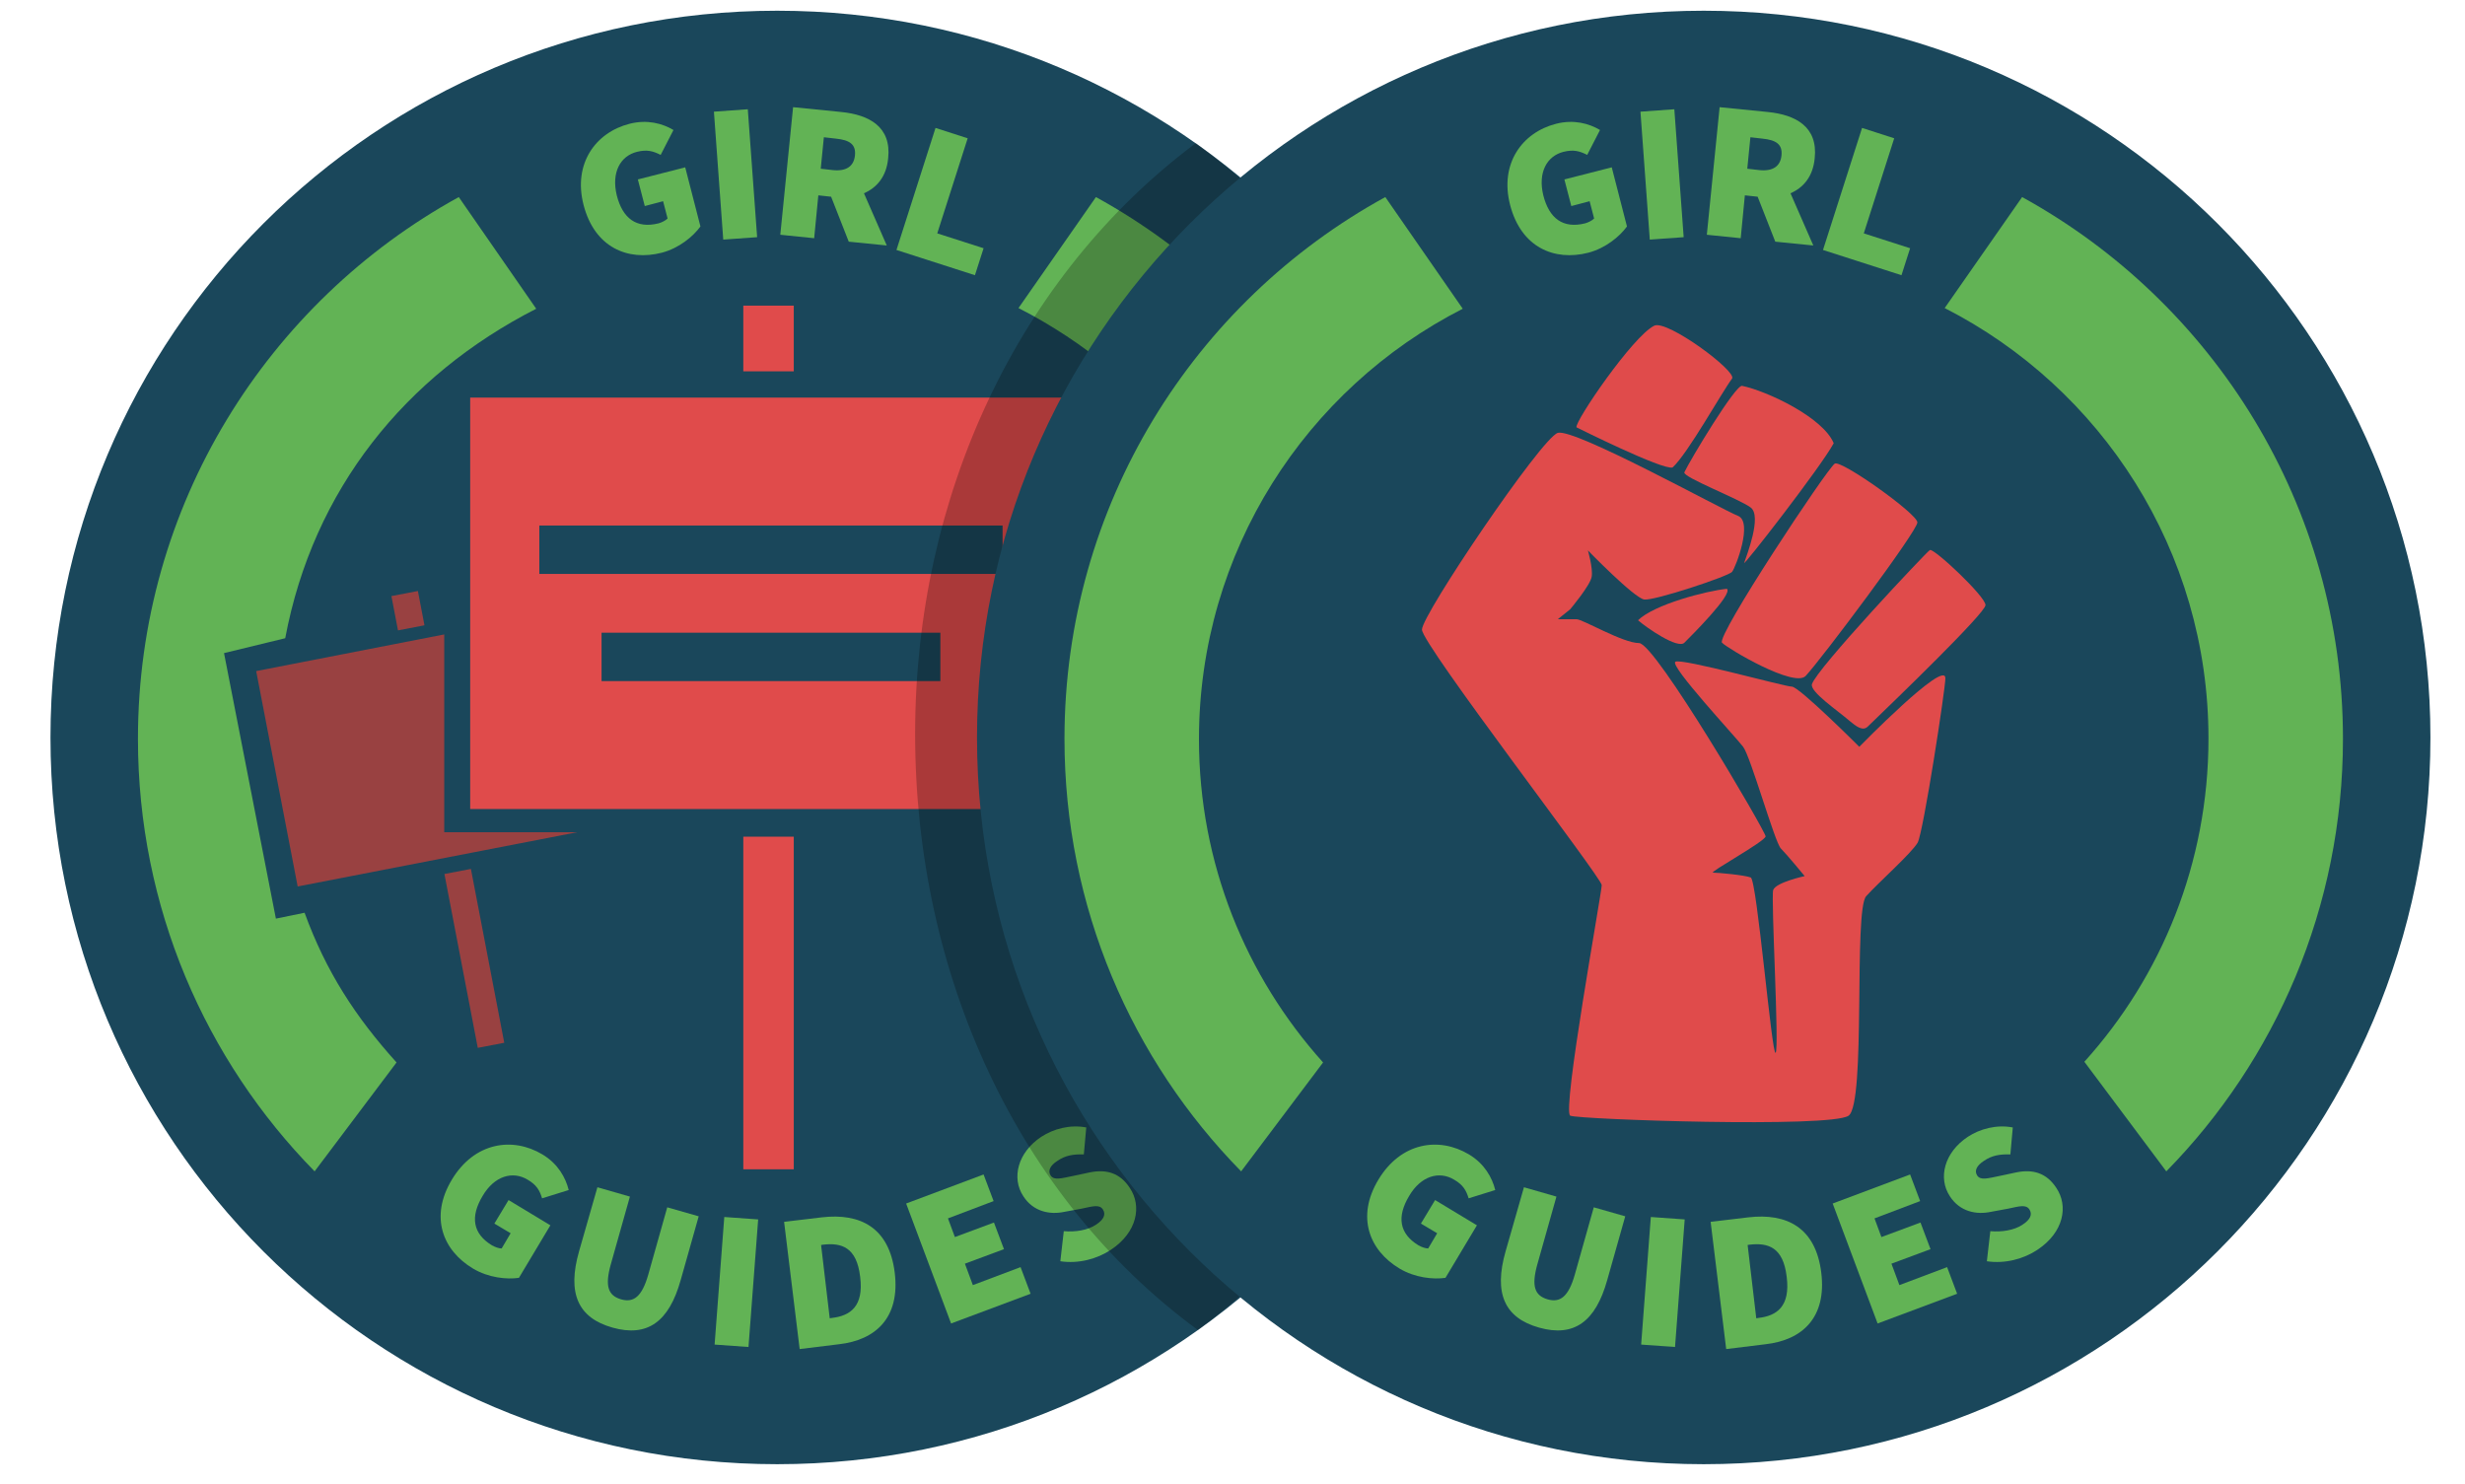
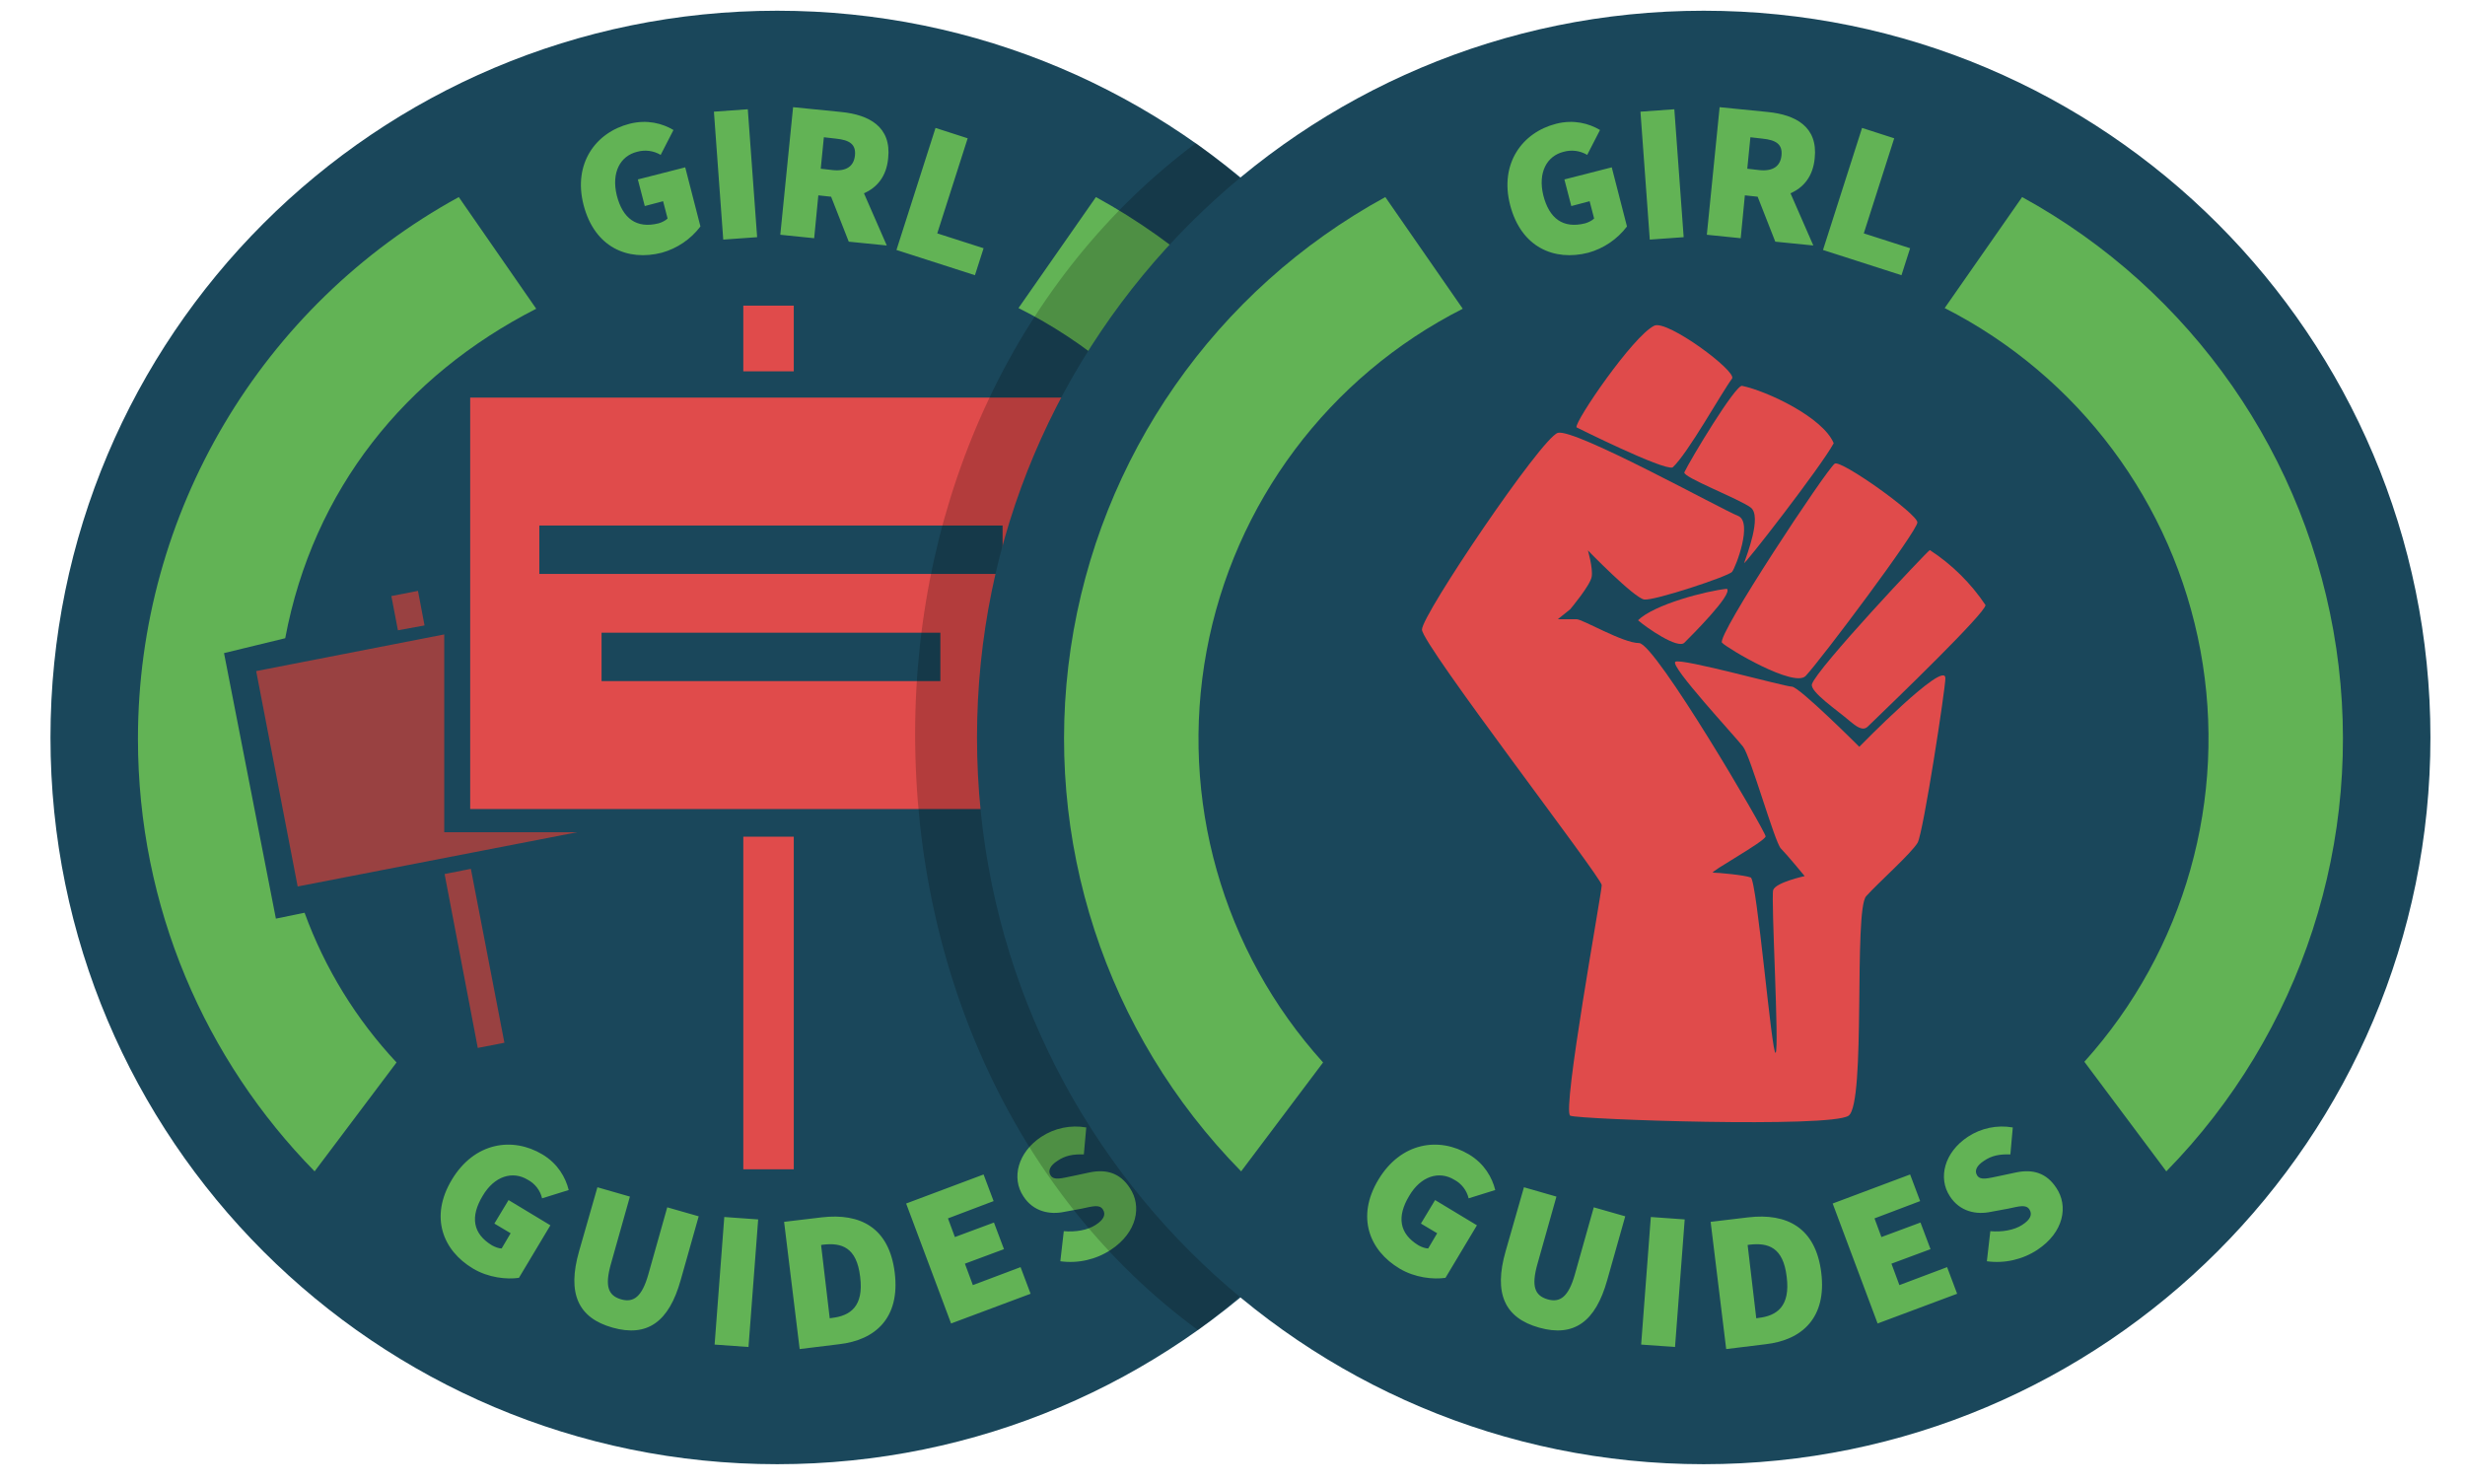
- <svg xmlns="http://www.w3.org/2000/svg" version="1.1" id="Layer_1" x="0px" y="0px" viewBox="0 0 713 429" enable-background="new 0 0 713 429" xml:space="preserve">
+ <svg xmlns="http://www.w3.org/2000/svg" viewBox="0 0 713 429">
+   <circle fill="#1A475B" cx="224.8" cy="213.3" r="210.2" />
+   <path fill="#62B355" d="M39.9 213.7c0 48.7 19.5 92.9 51.1 125.1l23.7-31.5A127 127 0 0 1 88.1 264l-8.3 1.7-15-76.8 17.7-4.3c8.1-43.1 34.8-76 72.6-95.3L132.7 57a178.7 178.7 0 0 0-92.8 156.7zM368.7 188.8l26.6 7.4-21 71.8-12.6-3.4c-.1.2-.2-.6-.2-.4-6.2 16-15.3 30.6-26.5 43.1l23.7 31.5A178.7 178.7 0 0 0 317 57l-22.4 32.1a137.9 137.9 0 0 1 74.1 99.7" />
+   <g fill="#62B355">
+     <path d="M182.1 35.8c5.1-1.3 9.5-.1 12.7 1.8l-3.7 7.2a8.7 8.7 0 0 0-6.8-.9c-4.9 1.2-7.5 6-5.9 12.6 1.7 6.7 5.7 9.7 12.1 8.1 1-.3 2-.8 2.6-1.4l-1.3-5-5.3 1.4-2-7.7 13.7-3.5 4.4 17.1a21.1 21.1 0 0 1-11.2 7.6c-9.8 2.5-19.4-1.5-22.6-13.8-3.1-12 3.5-21 13.3-23.5zM206.5 32.3l9.8-.7 2.7 37-9.8.7-2.7-37zM245.5 69.9l-5.1-13-3.7-.4-1.2 12.4-9.8-1 3.7-36.9 14 1.4c7.9.8 14.5 4.2 13.5 13.4-.5 5.3-3.3 8.5-7 10.1l6.6 15.1-11-1.1zm-8.1-21.1l3.5.4c3.9.4 6.1-1.1 6.4-4.3s-1.6-4.4-5.5-4.8l-3.5-.4-.9 9.1zM270.6 37l9.3 3-8.8 27.5 13.4 4.3-2.5 7.8-22.7-7.3L270.6 37z" />
+   </g>
+   <g fill="#62B355">
+     <path d="M156.9 333.9c4.5 2.7 6.7 6.7 7.6 10.3l-7.7 2.4a8.2 8.2 0 0 0-4.2-5.4c-4.3-2.6-9.6-1.1-13 4.7-3.6 6-2.9 10.9 2.7 14.3.9.5 2 .9 2.8.9l2.6-4.4-4.7-2.8 4.1-6.8 12.1 7.3-9.1 15.2c-3.5.5-8.8 0-13.3-2.7-8.7-5.2-12.6-14.9-6.1-25.7 6.5-10.8 17.5-12.5 26.2-7.3zM172.8 343.4l9.4 2.7-5.5 19.5c-1.8 6.4-.8 9.1 2.9 10.2 3.7 1.1 6.1-.8 7.9-7.1l5.5-19.5 9.1 2.6-5.2 18.4c-3.4 12.2-9.7 16.6-19.7 13.8-10-2.8-13.2-9.9-9.7-22.1l5.3-18.5zM209.5 352l9.8.7-2.8 36.9-9.8-.7 2.8-36.9zM226.8 353.4l10.9-1.3c11.2-1.3 19.5 3 21.1 16s-5.5 19.5-16.1 20.7l-11.4 1.4-4.5-36.8zm13.8 27.8c5.3-.6 9.3-3.3 8.2-11.9-1-8.6-5.4-9.9-10.7-9.3l-.6.1 2.5 21.2.6-.1zM262.1 348.1l22.4-8.4 2.9 7.7-13.2 5 2 5.4 11.3-4.2 2.9 7.7-11.3 4.2 2.3 6.2 13.8-5.2 2.9 7.7-23 8.6-13-34.7zM307.7 356.1c3.4.3 6.9-.3 9.2-1.8 2.5-1.6 3-3.1 2.1-4.5-1-1.5-2.9-.9-6.2-.2l-4.9.9c-4.2.9-9 0-11.9-4.5-3.5-5.3-1.6-12.7 5.2-17.2a18 18 0 0 1 13-2.7l-.7 7.8c-3.1-.1-5.4.3-7.7 1.9-2 1.3-2.8 2.8-1.9 4.2 1 1.5 3.1.8 6.6.1l4.7-1c4.9-1 8.8.2 11.6 4.5 3.5 5.2 2.2 12.8-5.5 17.9a21.3 21.3 0 0 1-14.6 3.3l1-8.7z" />
+   </g>
  <g>
+     <path fill="#994141" d="M293.2 240.7l77 20.6 17.7-61-70.6-20.5v60.9zM343.6 173l7.5 2.1-2.8 9.7-7.5-2.2zM320.8 251.6l7.5 2.1L314 303l-7.5-2.2zM86.1 256.4l-12-62.3 54.4-10.6v57.2H167M113.2 172.4l7.7-1.5 1.9 10-7.7 1.4zM128.6 252.8l7.6-1.5 9.7 50.3-7.7 1.5z" />
    <g>
-       <circle fill="#1A475B" cx="224.8" cy="213.3" r="210.2" />
+       <path fill="#E04B4B" d="M215 88.4h14.6v19H215z" />
    </g>
    <g>
-       <g>
-         <g>
-           <path fill="#62B355" d="M39.9,213.7c0,48.7,19.5,92.9,51.1,125.1l23.7-31.5C102.8,294.1,94.3,281,88.1,264l-8.3,1.7l-15-76.8      l17.7-4.3c8.1-43.1,34.8-76,72.6-95.3L132.7,57C77.4,87.4,39.9,146.2,39.9,213.7z" />
-         </g>
-         <g>
-           <path fill="#62B355" d="M368.7,188.8l26.6,7.4l-21,71.8l-12.6-3.4c-0.1,0.2-0.2-0.6-0.2-0.4c-6.2,16-15.3,30.6-26.5,43.1      l23.7,31.5c31.6-32.2,51.1-76.4,51.1-125.1c0-67.5-37.5-126.3-92.8-156.7l-22.4,32.1C333.1,108.8,361.1,144.6,368.7,188.8" />
-         </g>
-       </g>
+       <path fill="#E04B4B" d="M215 242h14.6v96.2H215z" />
    </g>
    <g>
-       <path fill="#62B355" d="M182.1,35.8c5.1-1.3,9.5-0.1,12.7,1.8l-3.7,7.2c-2.2-1.1-3.9-1.6-6.8-0.9c-4.9,1.2-7.5,6-5.9,12.6    c1.7,6.7,5.7,9.7,12.1,8.1c1-0.3,2-0.8,2.6-1.4l-1.3-5l-5.3,1.4l-2-7.7l13.7-3.5l4.4,17.1c-2.1,2.9-6.2,6.3-11.2,7.6    c-9.8,2.5-19.4-1.5-22.6-13.8C165.7,47.3,172.3,38.3,182.1,35.8z" />
-       <path fill="#62B355" d="M206.5,32.3l9.8-0.7l2.7,37l-9.8,0.7L206.5,32.3z" />
-       <path fill="#62B355" d="M245.5,69.9l-5.1-13l-3.7-0.4l-1.2,12.4l-9.8-1l3.7-36.9l14,1.4c7.9,0.8,14.5,4.2,13.5,13.4    c-0.5,5.3-3.3,8.5-7,10.1l6.6,15.1L245.5,69.9z M237.4,48.8l3.5,0.4c3.9,0.4,6.1-1.1,6.4-4.3s-1.6-4.4-5.5-4.8l-3.5-0.4    L237.4,48.8z" />
-       <path fill="#62B355" d="M270.6,37l9.3,3l-8.8,27.5l13.4,4.3l-2.5,7.8l-22.7-7.3L270.6,37z" />
-     </g>
-     <g>
-       <path fill="#62B355" d="M156.9,333.9c4.5,2.7,6.7,6.7,7.6,10.3l-7.7,2.4c-0.7-2.3-1.6-3.9-4.2-5.4c-4.3-2.6-9.6-1.1-13,4.7    c-3.6,6-2.9,10.9,2.7,14.3c0.9,0.5,2,0.9,2.8,0.9l2.6-4.4l-4.7-2.8l4.1-6.8l12.1,7.3l-9.1,15.2c-3.5,0.5-8.8,0-13.3-2.7    c-8.7-5.2-12.6-14.9-6.1-25.7C137.2,330.4,148.2,328.7,156.9,333.9z" />
-       <path fill="#62B355" d="M172.8,343.4l9.4,2.7l-5.5,19.5c-1.8,6.4-0.8,9.1,2.9,10.2c3.7,1.1,6.1-0.8,7.9-7.1l5.5-19.5l9.1,2.6    l-5.2,18.4c-3.4,12.2-9.7,16.6-19.7,13.8c-10-2.8-13.2-9.9-9.7-22.1L172.8,343.4z" />
-       <path fill="#62B355" d="M209.5,352l9.8,0.7l-2.8,36.9l-9.8-0.7L209.5,352z" />
-       <path fill="#62B355" d="M226.8,353.4l10.9-1.3c11.2-1.3,19.5,3,21.1,16s-5.5,19.5-16.1,20.7l-11.4,1.4L226.8,353.4z M240.6,381.2    c5.3-0.6,9.3-3.3,8.2-11.9c-1-8.6-5.4-9.9-10.7-9.3l-0.6,0.1l2.5,21.2L240.6,381.2z" />
-       <path fill="#62B355" d="M262.1,348.1l22.4-8.4l2.9,7.7l-13.2,5l2,5.4l11.3-4.2l2.9,7.7l-11.3,4.2l2.3,6.2l13.8-5.2l2.9,7.7    l-23,8.6L262.1,348.1z" />
-       <path fill="#62B355" d="M307.7,356.1c3.4,0.3,6.9-0.3,9.2-1.8c2.5-1.6,3-3.1,2.1-4.5c-1-1.5-2.9-0.9-6.2-0.2l-4.9,0.9    c-4.2,0.9-9,0-11.9-4.5c-3.5-5.3-1.6-12.7,5.2-17.2c3.5-2.3,8.3-3.6,13-2.7l-0.7,7.8c-3.1-0.1-5.4,0.3-7.7,1.9    c-2,1.3-2.8,2.8-1.9,4.2c1,1.5,3.1,0.8,6.6,0.1l4.7-1c4.9-1,8.8,0.2,11.6,4.5c3.5,5.2,2.2,12.8-5.5,17.9    c-3.9,2.6-9.3,4.1-14.6,3.3L307.7,356.1z" />
-     </g>
-     <g>
-       <g>
-         <g>
-           <polygon fill="#994141" points="293.2,240.7 370.2,261.3 387.9,200.3 317.3,179.8 317.3,240.7     " />
-         </g>
-         <g>
-           <rect x="342" y="173.8" transform="matrix(0.9604 0.2787 -0.2787 0.9604 63.5567 -89.2931)" fill="#994141" width="7.8" height="10.1" />
-         </g>
-         <g>
-           <rect x="313.5" y="251.6" transform="matrix(0.9604 0.2787 -0.2787 0.9604 89.8251 -77.4487)" fill="#994141" width="7.8" height="51.2" />
-         </g>
-       </g>
-       <g>
-         <g>
-           <polyline fill="#994141" points="86.1,256.4 74.1,194.1 128.5,183.5 128.5,240.7 167,240.7     " />
-         </g>
-         <g>
-           <rect x="114.1" y="171.6" transform="matrix(0.9821 -0.1884 0.1884 0.9821 -31.1714 25.3776)" fill="#994141" width="7.8" height="10.1" />
-         </g>
-         <g>
-           <rect x="133.3" y="251.6" transform="matrix(0.9821 -0.1884 0.1884 0.9821 -49.7646 30.8096)" fill="#994141" width="7.8" height="51.2" />
-         </g>
-       </g>
-       <g>
-         <rect x="215" y="88.4" fill="#E04B4B" width="14.6" height="19" />
-       </g>
-       <g>
-         <rect x="215" y="242" fill="#E04B4B" width="14.6" height="96.2" />
-       </g>
-       <g>
-         <path fill="#E04B4B" d="M136,115v119h174V115H136z M272,197h-98v-14h98V197z M290,166H156v-14h134V166z" />
-       </g>
+       <path fill="#E04B4B" d="M136 115v119h174V115H136zm136 82h-98v-14h98v14zm18-31H156v-14h134v14z" />
    </g>
  </g>
  <g>
-     <path opacity="0.24" d="M264.7,212.3c0,69.6,29.7,134.2,81.8,172.4c51.3-38.3,88.6-102.5,88.6-171.4c0-69.6-37.1-133.6-89.2-171.9   C294.6,79.7,264.7,143.3,264.7,212.3z" />
-     <g>
-       <circle fill="#1A475B" cx="492.8" cy="213.3" r="210.2" />
+     <path opacity=".2" d="M264.7 212.3c0 69.6 29.7 134.2 81.8 172.4 51.3-38.3 88.6-102.5 88.6-171.4 0-69.6-37.1-133.6-89.2-171.9-51.3 38.3-81.2 101.9-81.2 170.9z" />
+     <circle fill="#1A475B" cx="492.8" cy="213.3" r="210.2" />
+     <path fill="#62B355" d="M382.7 307.3a139.5 139.5 0 0 1 40.4-218L400.7 57A178.5 178.5 0 0 0 359 338.8l23.7-31.5zm243.9 31.5A178.7 178.7 0 0 0 584.9 57l-22.4 32.1a139.7 139.7 0 0 1 40.4 218l23.7 31.7z" />
+     <path fill="#E04B4B" d="M540.2 210.2c-1.5 1.4-3.5-.3-5.1-1.6-3.7-3.2-11.6-8.5-11-10.7 1.3-4.4 33-38.1 34.1-38.8a56.4 56.4 0 0 1 16.1 15.9c.1 2.2-25.7 27.1-34.1 35.2zM530.7 134.1c1.8-1.2 23.9 14.5 23.9 17s-27.5 39.2-32.3 44.4c-3.3 3.5-22.4-7.8-24.2-9.6-1.8-1.8 30.4-50.4 32.6-51.8zM503.9 111.6c-1.9-.4-15 21.4-16.7 25-.6 1.4 15.9 7.7 19.2 10.2 3.3 2.5-1.2 13.9-1.9 16-.5 1.4 22.1-27.6 25.9-34.6-3.1-7.5-19.3-15.1-26.5-16.6zM478.5 94.2c-6.2 3-23.1 27.8-22.5 29.4 0 0 25 12.5 27.8 11.6 4.4-4 14.2-21.7 17.2-25.7 1.5-2.1-18.8-17.1-22.5-15.3z" />
+     <path fill="#E04B4B" d="M562.7 196.2c.1-5.8-24.9 19.8-24.9 19.8s-17.4-17.4-19.5-17.4-31.9-8.3-33.7-7.2c-1.8 1.1 17.4 21.7 19.6 24.6 2.2 2.9 9.1 27.5 10.9 29.4 1.8 1.8 6.9 8 6.9 8s-8.3 1.8-9.1 4c-.7 2.2 1.8 46 .7 47.1s-5.4-50-7.2-50.7c-1.8-.7-9.4-1.4-10.9-1.4-1.4 0 15.2-9.1 15.2-10.5S478.8 186 474.1 186c-4.7 0-16.3-6.9-18.1-6.9h-5.4l3.6-2.9s5.8-6.9 6.2-9.4c.4-2.5-1.1-7.6-1.1-7.6s13.4 13.8 16.3 14.2c2.9.4 24.3-6.7 25.4-8 1.1-1.4 6.1-14.5 1.7-16.2-4.8-1.9-47.3-25.4-52.1-24-4.7 1.4-39.3 52.6-39.3 56.9s52 71.8 52 73.9c0 2.2-11.6 65.6-9.1 66.7 2.5 1.1 75.4 3.6 80.5 0 5.1-3.6 1.4-59.5 5.1-63.5 3.6-4 13-12.3 14.9-15.5 1.7-3.4 8-44.5 8-47.5z" />
+     <path fill="#E04B4B" d="M487.2 185.9c-1.9 1.9-10.9-4.3-13.4-6.5 4.7-4.6 19.8-8.5 25.7-9.1 1.9 1.5-10.5 13.8-12.3 15.6z" />
+     <g fill="#62B355">
+       <path d="M450.1 35.8c5.1-1.3 9.5-.1 12.7 1.8l-3.7 7.2a8.7 8.7 0 0 0-6.8-.9c-4.9 1.2-7.5 6-5.9 12.6 1.7 6.7 5.7 9.7 12.1 8.1 1-.3 2-.8 2.6-1.4l-1.3-5-5.3 1.4-2-7.7 13.7-3.5 4.4 17.1a21.1 21.1 0 0 1-11.2 7.6c-9.8 2.5-19.4-1.5-22.6-13.8-3.1-12 3.5-21 13.3-23.5zM474.5 32.3l9.8-.7 2.7 37-9.8.7-2.7-37zM513.5 69.9l-5.1-13-3.7-.4-1.2 12.4-9.8-1 3.7-36.9 14 1.4c7.9.8 14.5 4.2 13.5 13.4-.5 5.3-3.3 8.5-7 10.1l6.6 15.1-11-1.1zm-8.1-21.1l3.5.4c3.9.4 6.1-1.1 6.4-4.3s-1.6-4.4-5.5-4.8l-3.5-.4-.9 9.1zM538.6 37l9.3 3-8.8 27.5 13.4 4.3-2.5 7.8-22.7-7.3L538.6 37z" />
    </g>
-     <g>
-       <g>
-         <path fill="#62B355" d="M382.7,307.3c-22.3-24.8-35.9-57.6-35.9-93.5c0-54.3,31-101.4,76.3-124.5L400.7,57     c-55.3,30.3-92.8,89.1-92.8,156.7c0,48.7,19.5,92.9,51.1,125.1L382.7,307.3z M626.6,338.8c31.6-32.2,51.1-76.4,51.1-125.1     c0-67.5-37.5-126.3-92.8-156.7l-22.4,32.1c45.3,23.1,76.3,70.2,76.3,124.5c0,36-13.6,68.8-35.9,93.5L626.6,338.8z" />
-       </g>
-     </g>
-     <g>
-       <g>
-         <path fill="#E04B4B" d="M540.2,210.2c-1.5,1.4-3.5-0.3-5.1-1.6c-3.7-3.2-11.6-8.5-11-10.7c1.3-4.4,33-38.1,34.1-38.8     c1.1-0.7,16.1,13.4,16.1,15.9C574.4,177.2,548.6,202.1,540.2,210.2z" />
-       </g>
-       <g>
-         <path fill="#E04B4B" d="M530.7,134.1c1.8-1.2,23.9,14.5,23.9,17s-27.5,39.2-32.3,44.4c-3.3,3.5-22.4-7.8-24.2-9.6     C496.3,184.1,528.5,135.5,530.7,134.1z" />
-       </g>
-       <g>
-         <path fill="#E04B4B" d="M503.9,111.6c-1.9-0.4-15,21.4-16.7,25c-0.6,1.4,15.9,7.7,19.2,10.2c3.3,2.5-1.2,13.9-1.9,16     c-0.5,1.4,22.1-27.6,25.9-34.6C527.3,120.7,511.1,113.1,503.9,111.6z" />
-       </g>
-       <g>
-         <path fill="#E04B4B" d="M478.5,94.2c-6.2,3-23.1,27.8-22.5,29.4c0,0,25,12.5,27.8,11.6c4.4-4,14.2-21.7,17.2-25.7     C502.5,107.4,482.2,92.4,478.5,94.2z" />
-       </g>
-       <g>
-         <path fill="#E04B4B" d="M562.7,196.2c0.1-5.8-24.9,19.8-24.9,19.8s-17.4-17.4-19.5-17.4s-31.9-8.3-33.7-7.2     c-1.8,1.1,17.4,21.7,19.6,24.6c2.2,2.9,9.1,27.5,10.9,29.4c1.8,1.8,6.9,8,6.9,8s-8.3,1.8-9.1,4c-0.7,2.2,1.8,46,0.7,47.1     s-5.4-50-7.2-50.7c-1.8-0.7-9.4-1.4-10.9-1.4c-1.4,0,15.2-9.1,15.2-10.5s-31.9-55.9-36.6-55.9c-4.7,0-16.3-6.9-18.1-6.9     c-1.8,0-5.4,0-5.4,0l3.6-2.9c0,0,5.8-6.9,6.2-9.4c0.4-2.5-1.1-7.6-1.1-7.6s13.4,13.8,16.3,14.2c2.9,0.4,24.3-6.7,25.4-8     c1.1-1.4,6.1-14.5,1.7-16.2c-4.8-1.9-47.3-25.4-52.1-24c-4.7,1.4-39.3,52.6-39.3,56.9s52,71.8,52,73.9c0,2.2-11.6,65.6-9.1,66.7     c2.5,1.1,75.4,3.6,80.5,0c5.1-3.6,1.4-59.5,5.1-63.5c3.6-4,13-12.3,14.9-15.5C556.4,240.3,562.7,199.2,562.7,196.2z" />
-       </g>
-       <g>
-         <path fill="#E04B4B" d="M487.2,185.9c-1.9,1.9-10.9-4.3-13.4-6.5c4.7-4.6,19.8-8.5,25.7-9.1C501.4,171.8,489,184.1,487.2,185.9z" />
-       </g>
-     </g>
-     <g>
-       <path fill="#62B355" d="M450.1,35.8c5.1-1.3,9.5-0.1,12.7,1.8l-3.7,7.2c-2.2-1.1-3.9-1.6-6.8-0.9c-4.9,1.2-7.5,6-5.9,12.6    c1.7,6.7,5.7,9.7,12.1,8.1c1-0.3,2-0.8,2.6-1.4l-1.3-5l-5.3,1.4l-2-7.7l13.7-3.5l4.4,17.1c-2.1,2.9-6.2,6.3-11.2,7.6    c-9.8,2.5-19.4-1.5-22.6-13.8C433.7,47.3,440.3,38.3,450.1,35.8z" />
-       <path fill="#62B355" d="M474.5,32.3l9.8-0.7l2.7,37l-9.8,0.7L474.5,32.3z" />
-       <path fill="#62B355" d="M513.5,69.9l-5.1-13l-3.7-0.4l-1.2,12.4l-9.8-1l3.7-36.9l14,1.4c7.9,0.8,14.5,4.2,13.5,13.4    c-0.5,5.3-3.3,8.5-7,10.1l6.6,15.1L513.5,69.9z M505.4,48.8l3.5,0.4c3.9,0.4,6.1-1.1,6.4-4.3s-1.6-4.4-5.5-4.8l-3.5-0.4    L505.4,48.8z" />
-       <path fill="#62B355" d="M538.6,37l9.3,3l-8.8,27.5l13.4,4.3l-2.5,7.8l-22.7-7.3L538.6,37z" />
-     </g>
-     <g>
-       <path fill="#62B355" d="M424.9,333.9c4.5,2.7,6.7,6.7,7.6,10.3l-7.7,2.4c-0.7-2.3-1.6-3.9-4.2-5.4c-4.3-2.6-9.6-1.1-13,4.7    c-3.6,6-2.9,10.9,2.7,14.3c0.9,0.5,2,0.9,2.8,0.9l2.6-4.4l-4.7-2.8l4.1-6.8l12.1,7.3l-9.1,15.2c-3.5,0.5-8.8,0-13.3-2.7    c-8.7-5.2-12.6-14.9-6.1-25.7C405.2,330.4,416.2,328.7,424.9,333.9z" />
-       <path fill="#62B355" d="M440.8,343.4l9.4,2.7l-5.5,19.5c-1.8,6.4-0.8,9.1,2.9,10.2c3.7,1.1,6.1-0.8,7.9-7.1l5.5-19.5l9.1,2.6    l-5.2,18.4c-3.4,12.2-9.7,16.6-19.7,13.8c-10-2.8-13.2-9.9-9.7-22.1L440.8,343.4z" />
-       <path fill="#62B355" d="M477.5,352l9.8,0.7l-2.8,36.9l-9.8-0.7L477.5,352z" />
-       <path fill="#62B355" d="M494.8,353.4l10.9-1.3c11.2-1.3,19.5,3,21.1,16s-5.5,19.5-16.1,20.7l-11.4,1.4L494.8,353.4z M508.6,381.2    c5.3-0.6,9.3-3.3,8.2-11.9c-1-8.6-5.4-9.9-10.7-9.3l-0.6,0.1l2.5,21.2L508.6,381.2z" />
-       <path fill="#62B355" d="M530.1,348.1l22.4-8.4l2.9,7.7l-13.2,5l2,5.4l11.3-4.2l2.9,7.7l-11.3,4.2l2.3,6.2l13.8-5.2l2.9,7.7    l-23,8.6L530.1,348.1z" />
-       <path fill="#62B355" d="M575.7,356.1c3.4,0.3,6.9-0.3,9.2-1.8c2.5-1.6,3-3.1,2.1-4.5c-1-1.5-2.9-0.9-6.2-0.2l-4.9,0.9    c-4.2,0.9-9,0-11.9-4.5c-3.5-5.3-1.6-12.7,5.2-17.2c3.5-2.3,8.3-3.6,13-2.7l-0.7,7.8c-3.1-0.1-5.4,0.3-7.7,1.9    c-2,1.3-2.8,2.8-1.9,4.2c1,1.5,3.1,0.8,6.6,0.1l4.7-1c4.9-1,8.8,0.2,11.6,4.5c3.5,5.2,2.2,12.8-5.5,17.9    c-3.9,2.6-9.3,4.1-14.6,3.3L575.7,356.1z" />
+     <g fill="#62B355">
+       <path d="M424.9 333.9c4.5 2.7 6.7 6.7 7.6 10.3l-7.7 2.4a8.2 8.2 0 0 0-4.2-5.4c-4.3-2.6-9.6-1.1-13 4.7-3.6 6-2.9 10.9 2.7 14.3.9.5 2 .9 2.8.9l2.6-4.4-4.7-2.8 4.1-6.8 12.1 7.3-9.1 15.2c-3.5.5-8.8 0-13.3-2.7-8.7-5.2-12.6-14.9-6.1-25.7 6.5-10.8 17.5-12.5 26.2-7.3zM440.8 343.4l9.4 2.7-5.5 19.5c-1.8 6.4-.8 9.1 2.9 10.2 3.7 1.1 6.1-.8 7.9-7.1l5.5-19.5 9.1 2.6-5.2 18.4c-3.4 12.2-9.7 16.6-19.7 13.8-10-2.8-13.2-9.9-9.7-22.1l5.3-18.5zM477.5 352l9.8.7-2.8 36.9-9.8-.7 2.8-36.9zM494.8 353.4l10.9-1.3c11.2-1.3 19.5 3 21.1 16s-5.5 19.5-16.1 20.7l-11.4 1.4-4.5-36.8zm13.8 27.8c5.3-.6 9.3-3.3 8.2-11.9-1-8.6-5.4-9.9-10.7-9.3l-.6.1 2.5 21.2.6-.1zM530.1 348.1l22.4-8.4 2.9 7.7-13.2 5 2 5.4 11.3-4.2 2.9 7.7-11.3 4.2 2.3 6.2 13.8-5.2 2.9 7.7-23 8.6-13-34.7zM575.7 356.1c3.4.3 6.9-.3 9.2-1.8 2.5-1.6 3-3.1 2.1-4.5-1-1.5-2.9-.9-6.2-.2l-4.9.9c-4.2.9-9 0-11.9-4.5-3.5-5.3-1.6-12.7 5.2-17.2a18 18 0 0 1 13-2.7l-.7 7.8c-3.1-.1-5.4.3-7.7 1.9-2 1.3-2.8 2.8-1.9 4.2 1 1.5 3.1.8 6.6.1l4.7-1c4.9-1 8.8.2 11.6 4.5 3.5 5.2 2.2 12.8-5.5 17.9a21.3 21.3 0 0 1-14.6 3.3l1-8.7z" />
    </g>
  </g>
</svg>
